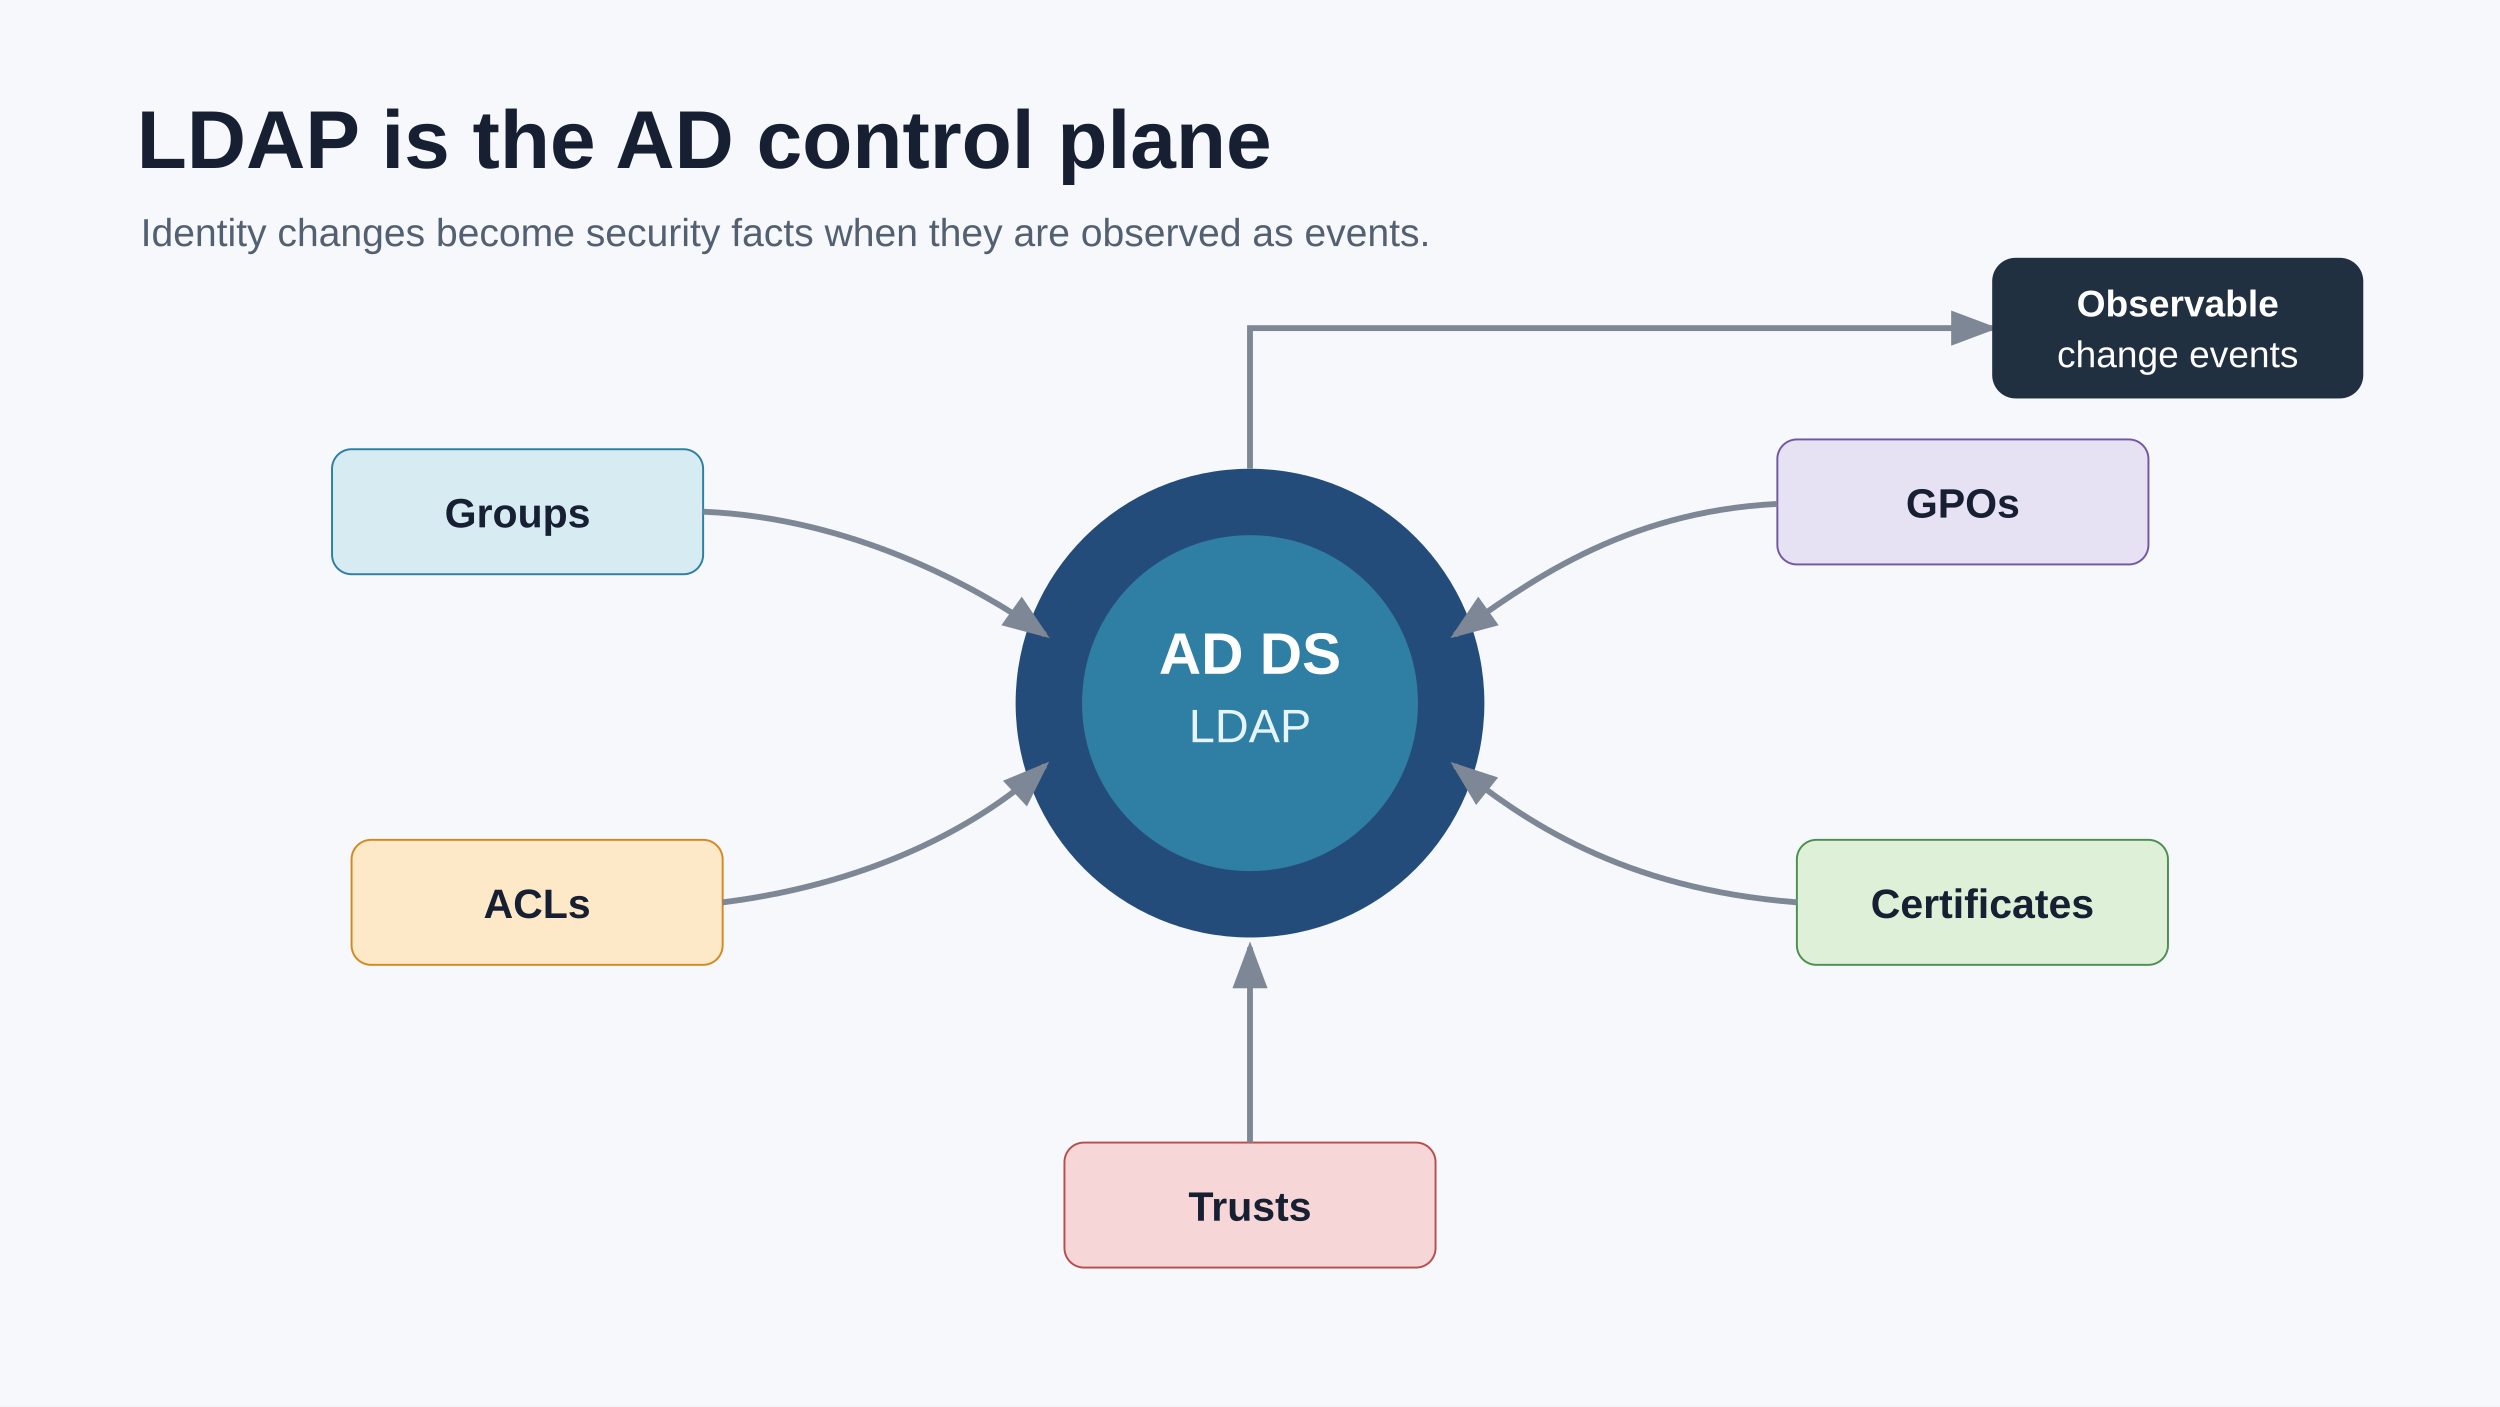
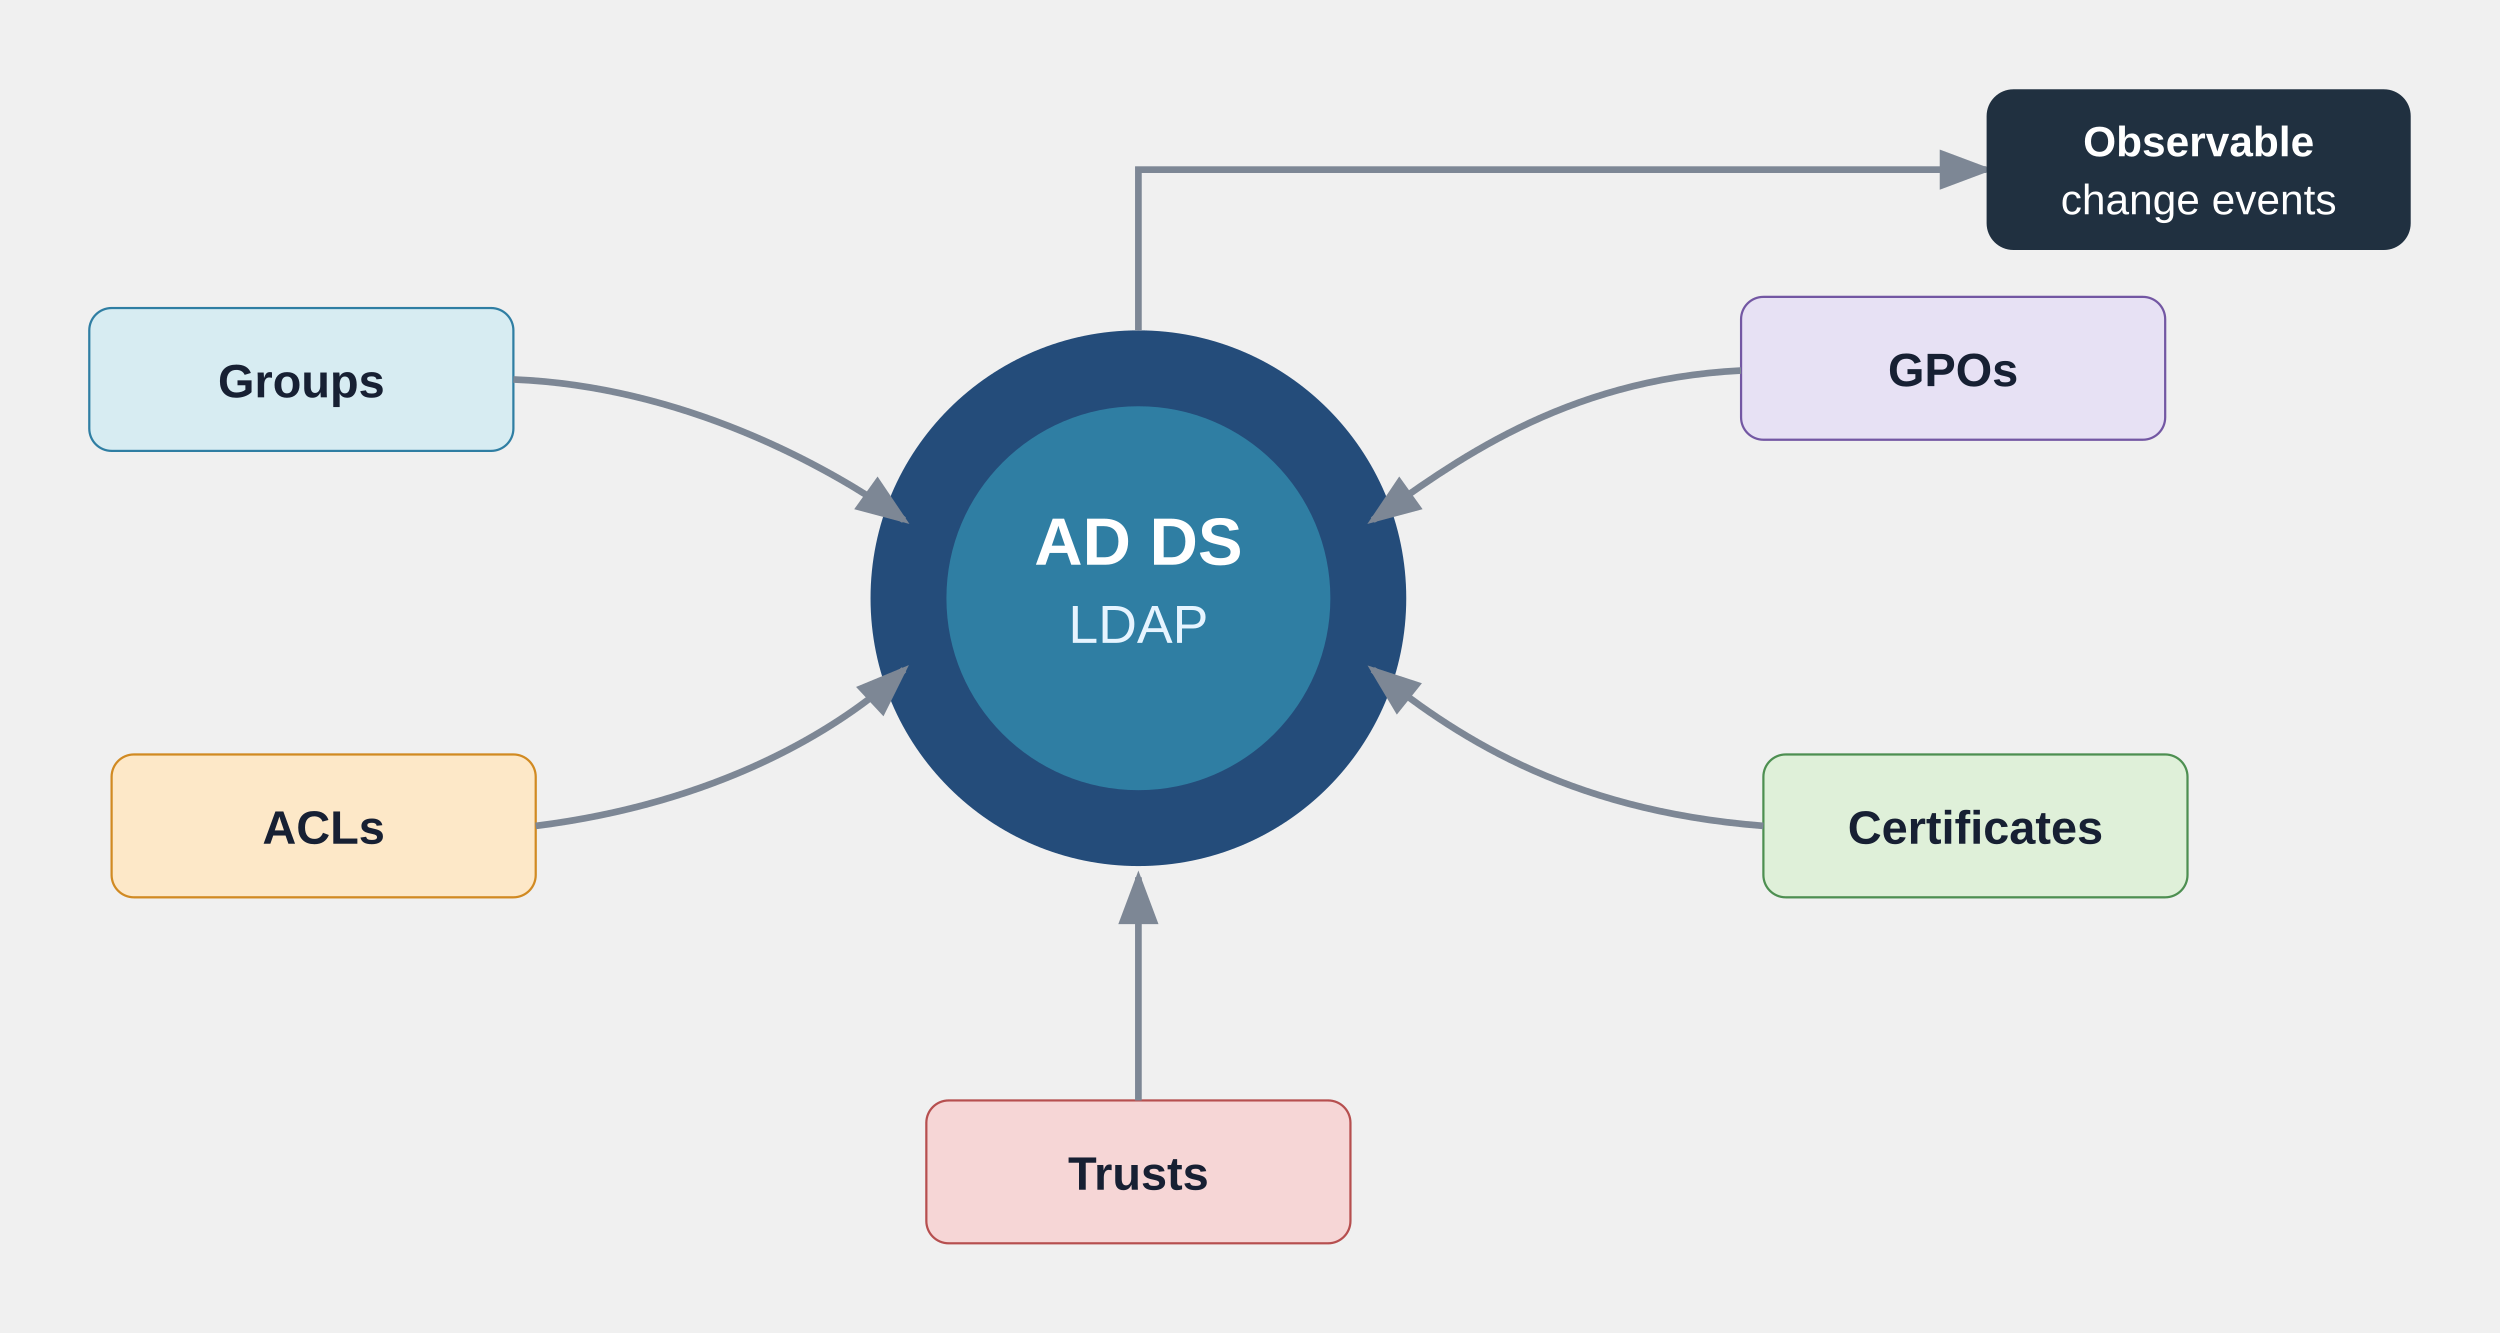
- <svg xmlns="http://www.w3.org/2000/svg" width="1280" height="720" viewBox="0 0 1280 720">
-   <rect width="1280" height="720" fill="#f6f8fb" />
-   <text x="70" y="86" font-family="Segoe UI, Arial" font-size="42" font-weight="700" fill="#172033">LDAP is the AD control plane</text>
-   <text x="72" y="126" font-family="Segoe UI, Arial" font-size="20" fill="#526071">Identity changes become security facts when they are observed as events.</text>
+ <svg xmlns="http://www.w3.org/2000/svg" width="1120" height="597" viewBox="130 92 1120 597">
  <circle cx="640" cy="360" r="120" fill="#244c7a" />
  <circle cx="640" cy="360" r="86" fill="#2f7ea3" />
  <text x="640" y="345" text-anchor="middle" font-family="Segoe UI, Arial" font-size="30" font-weight="700" fill="#ffffff">AD DS</text>
  <text x="640" y="380" text-anchor="middle" font-family="Segoe UI, Arial" font-size="24" fill="#e6f4ff">LDAP</text>
  <g font-family="Segoe UI, Arial" font-size="21" font-weight="600" fill="#172033">
    <rect x="170" y="230" width="190" height="64" rx="10" fill="#d7ecf2" stroke="#2f7ea3" />
    <text x="265" y="270" text-anchor="middle">Groups</text>
    <rect x="180" y="430" width="190" height="64" rx="10" fill="#fde8c8" stroke="#d18a22" />
    <text x="275" y="470" text-anchor="middle">ACLs</text>
    <rect x="910" y="225" width="190" height="64" rx="10" fill="#e7e1f4" stroke="#7357a3" />
    <text x="1005" y="265" text-anchor="middle">GPOs</text>
    <rect x="920" y="430" width="190" height="64" rx="10" fill="#dff0d9" stroke="#4d8f51" />
    <text x="1015" y="470" text-anchor="middle">Certificates</text>
    <rect x="545" y="585" width="190" height="64" rx="10" fill="#f6d6d6" stroke="#b64f4f" />
    <text x="640" y="625" text-anchor="middle">Trusts</text>
  </g>
  <g stroke="#7d8795" stroke-width="3" fill="none" marker-end="url(#arrow)">
    <path d="M360 262 C435 265 500 300 535 325" />
    <path d="M370 462 C450 452 505 420 535 392" />
    <path d="M910 258 C830 262 780 300 745 325" />
    <path d="M920 462 C830 455 780 420 745 392" />
    <path d="M640 585 L640 485" />
    <path d="M640 240 L640 168 L1020 168" />
  </g>
  <rect x="1020" y="132" width="190" height="72" rx="12" fill="#203040" />
  <text x="1115" y="162" text-anchor="middle" font-family="Segoe UI, Arial" font-size="19" font-weight="700" fill="#ffffff">Observable</text>
  <text x="1115" y="188" text-anchor="middle" font-family="Segoe UI, Arial" font-size="19" fill="#ffffff">change events</text>
  <defs>
    <marker id="arrow" markerWidth="10" markerHeight="10" refX="7" refY="3" orient="auto">
      <path d="M0,0 L0,6 L8,3 z" fill="#7d8795" />
    </marker>
  </defs>
</svg>
